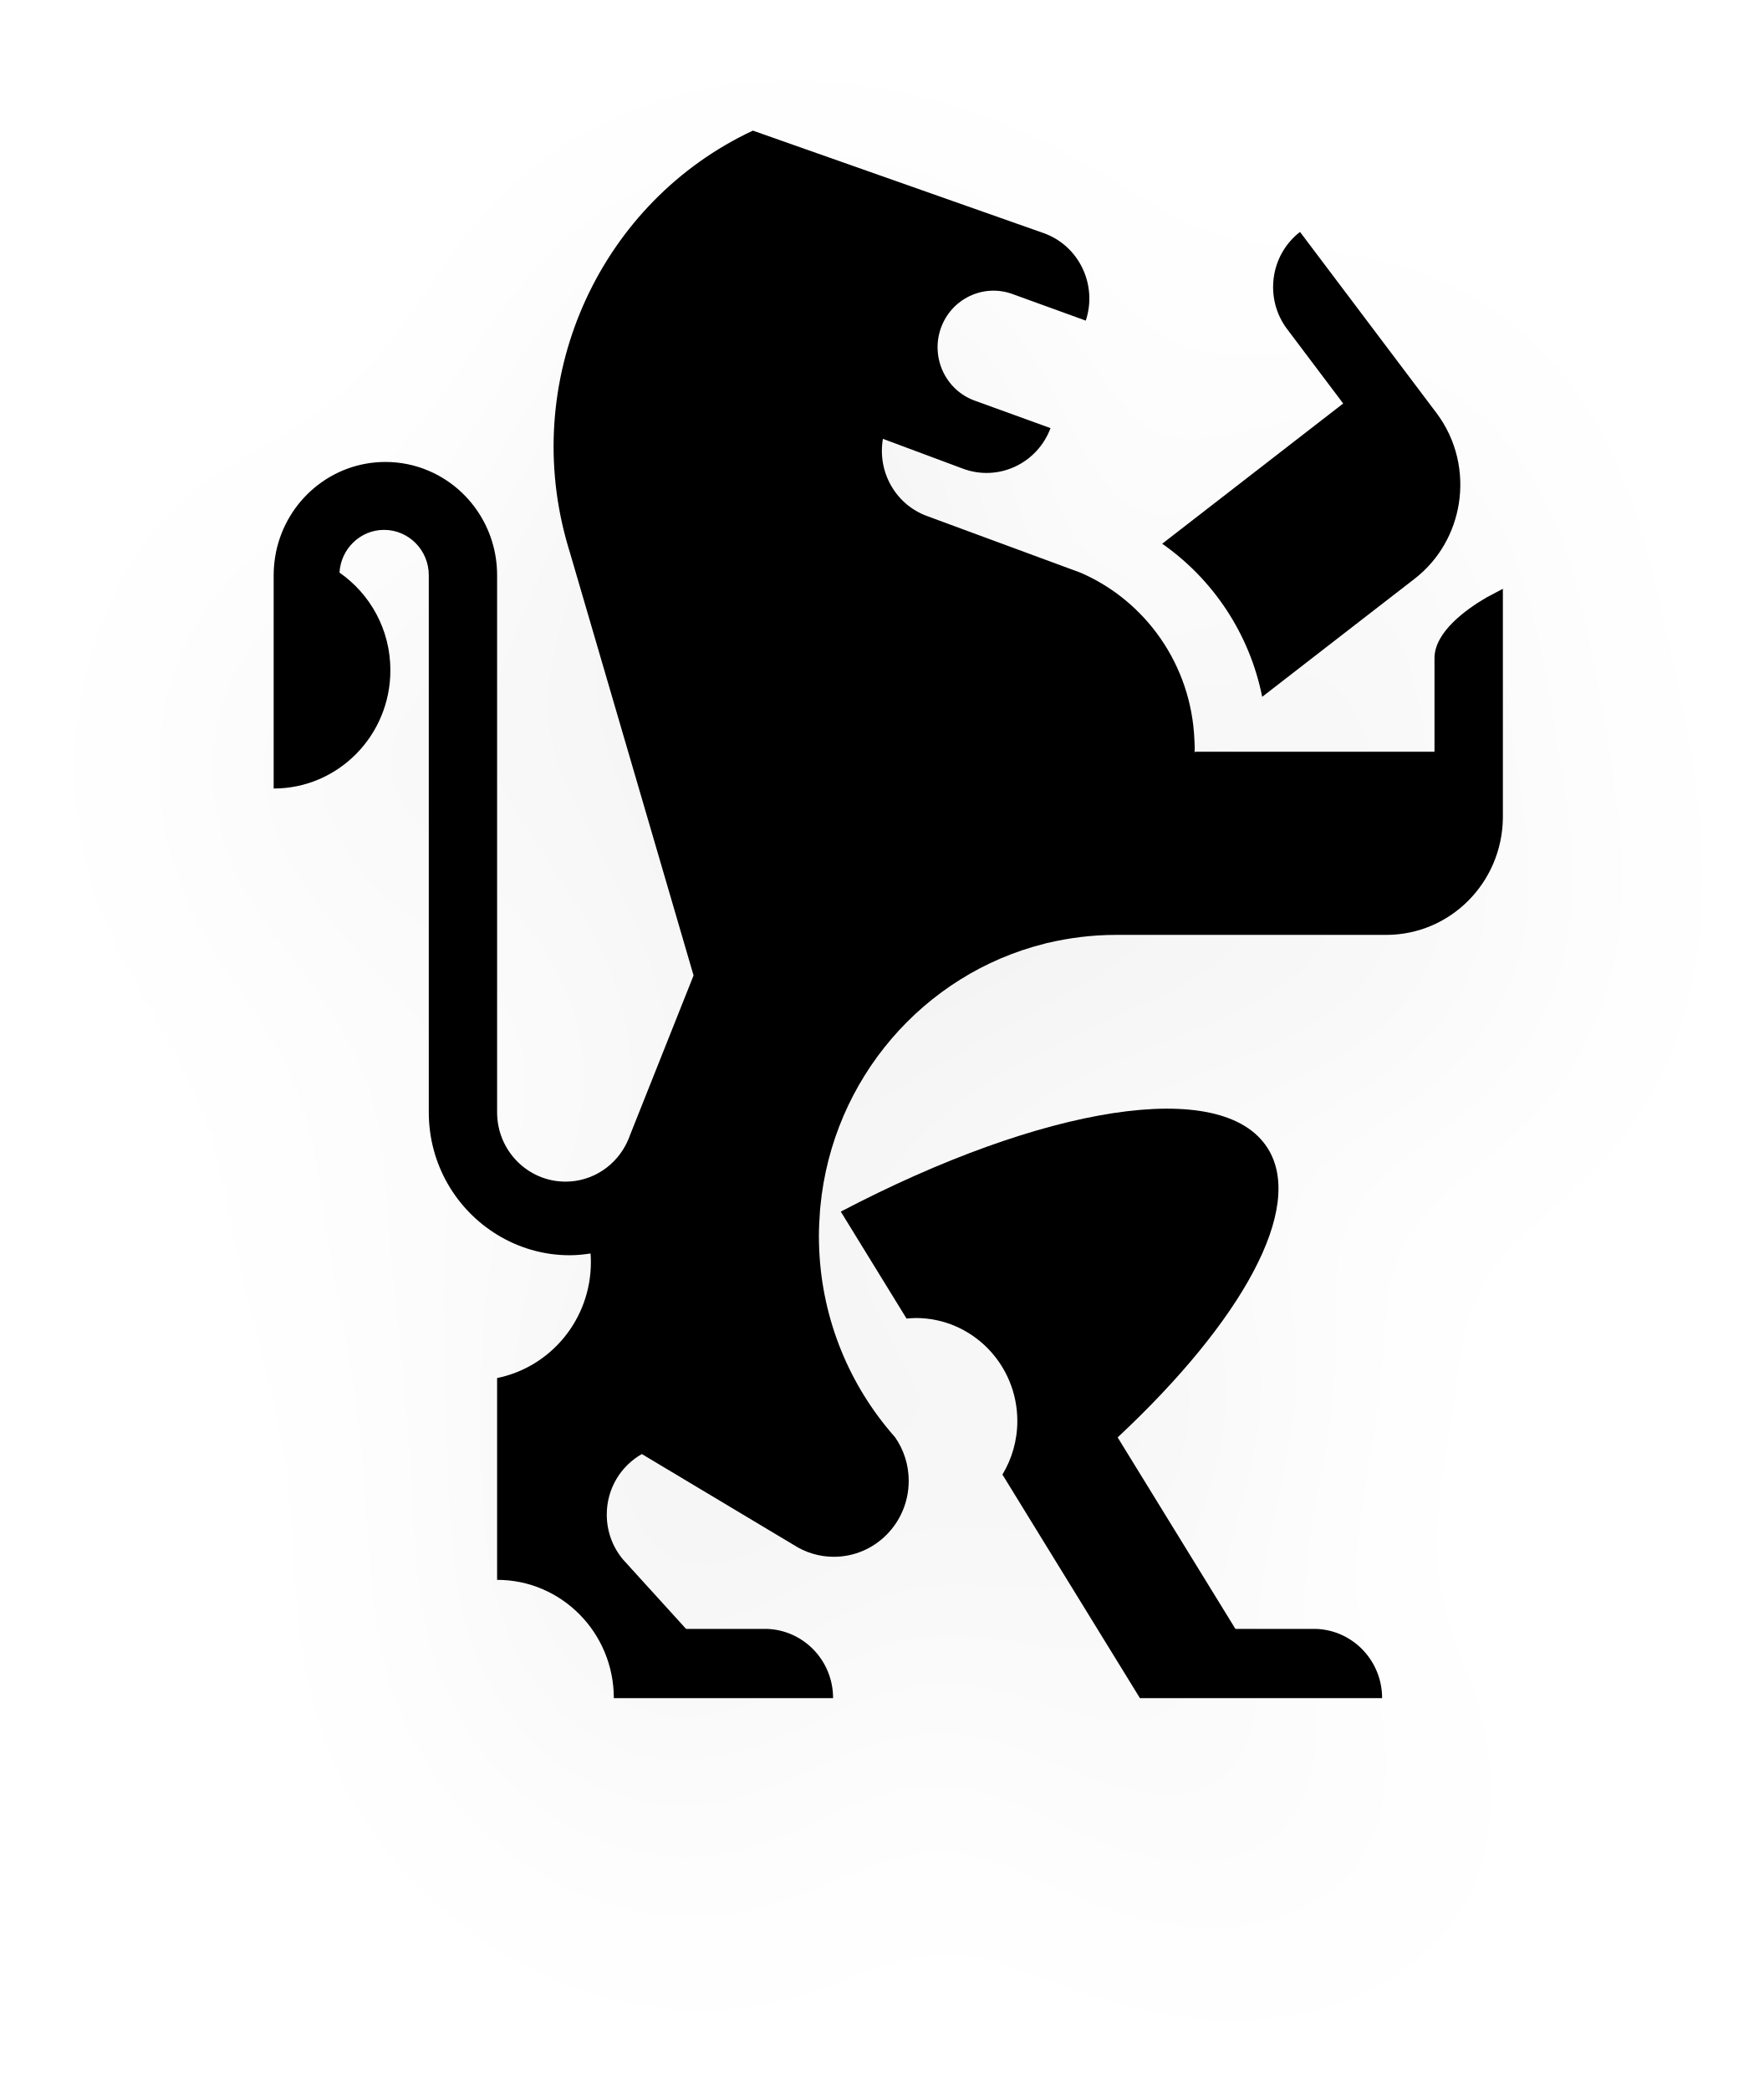
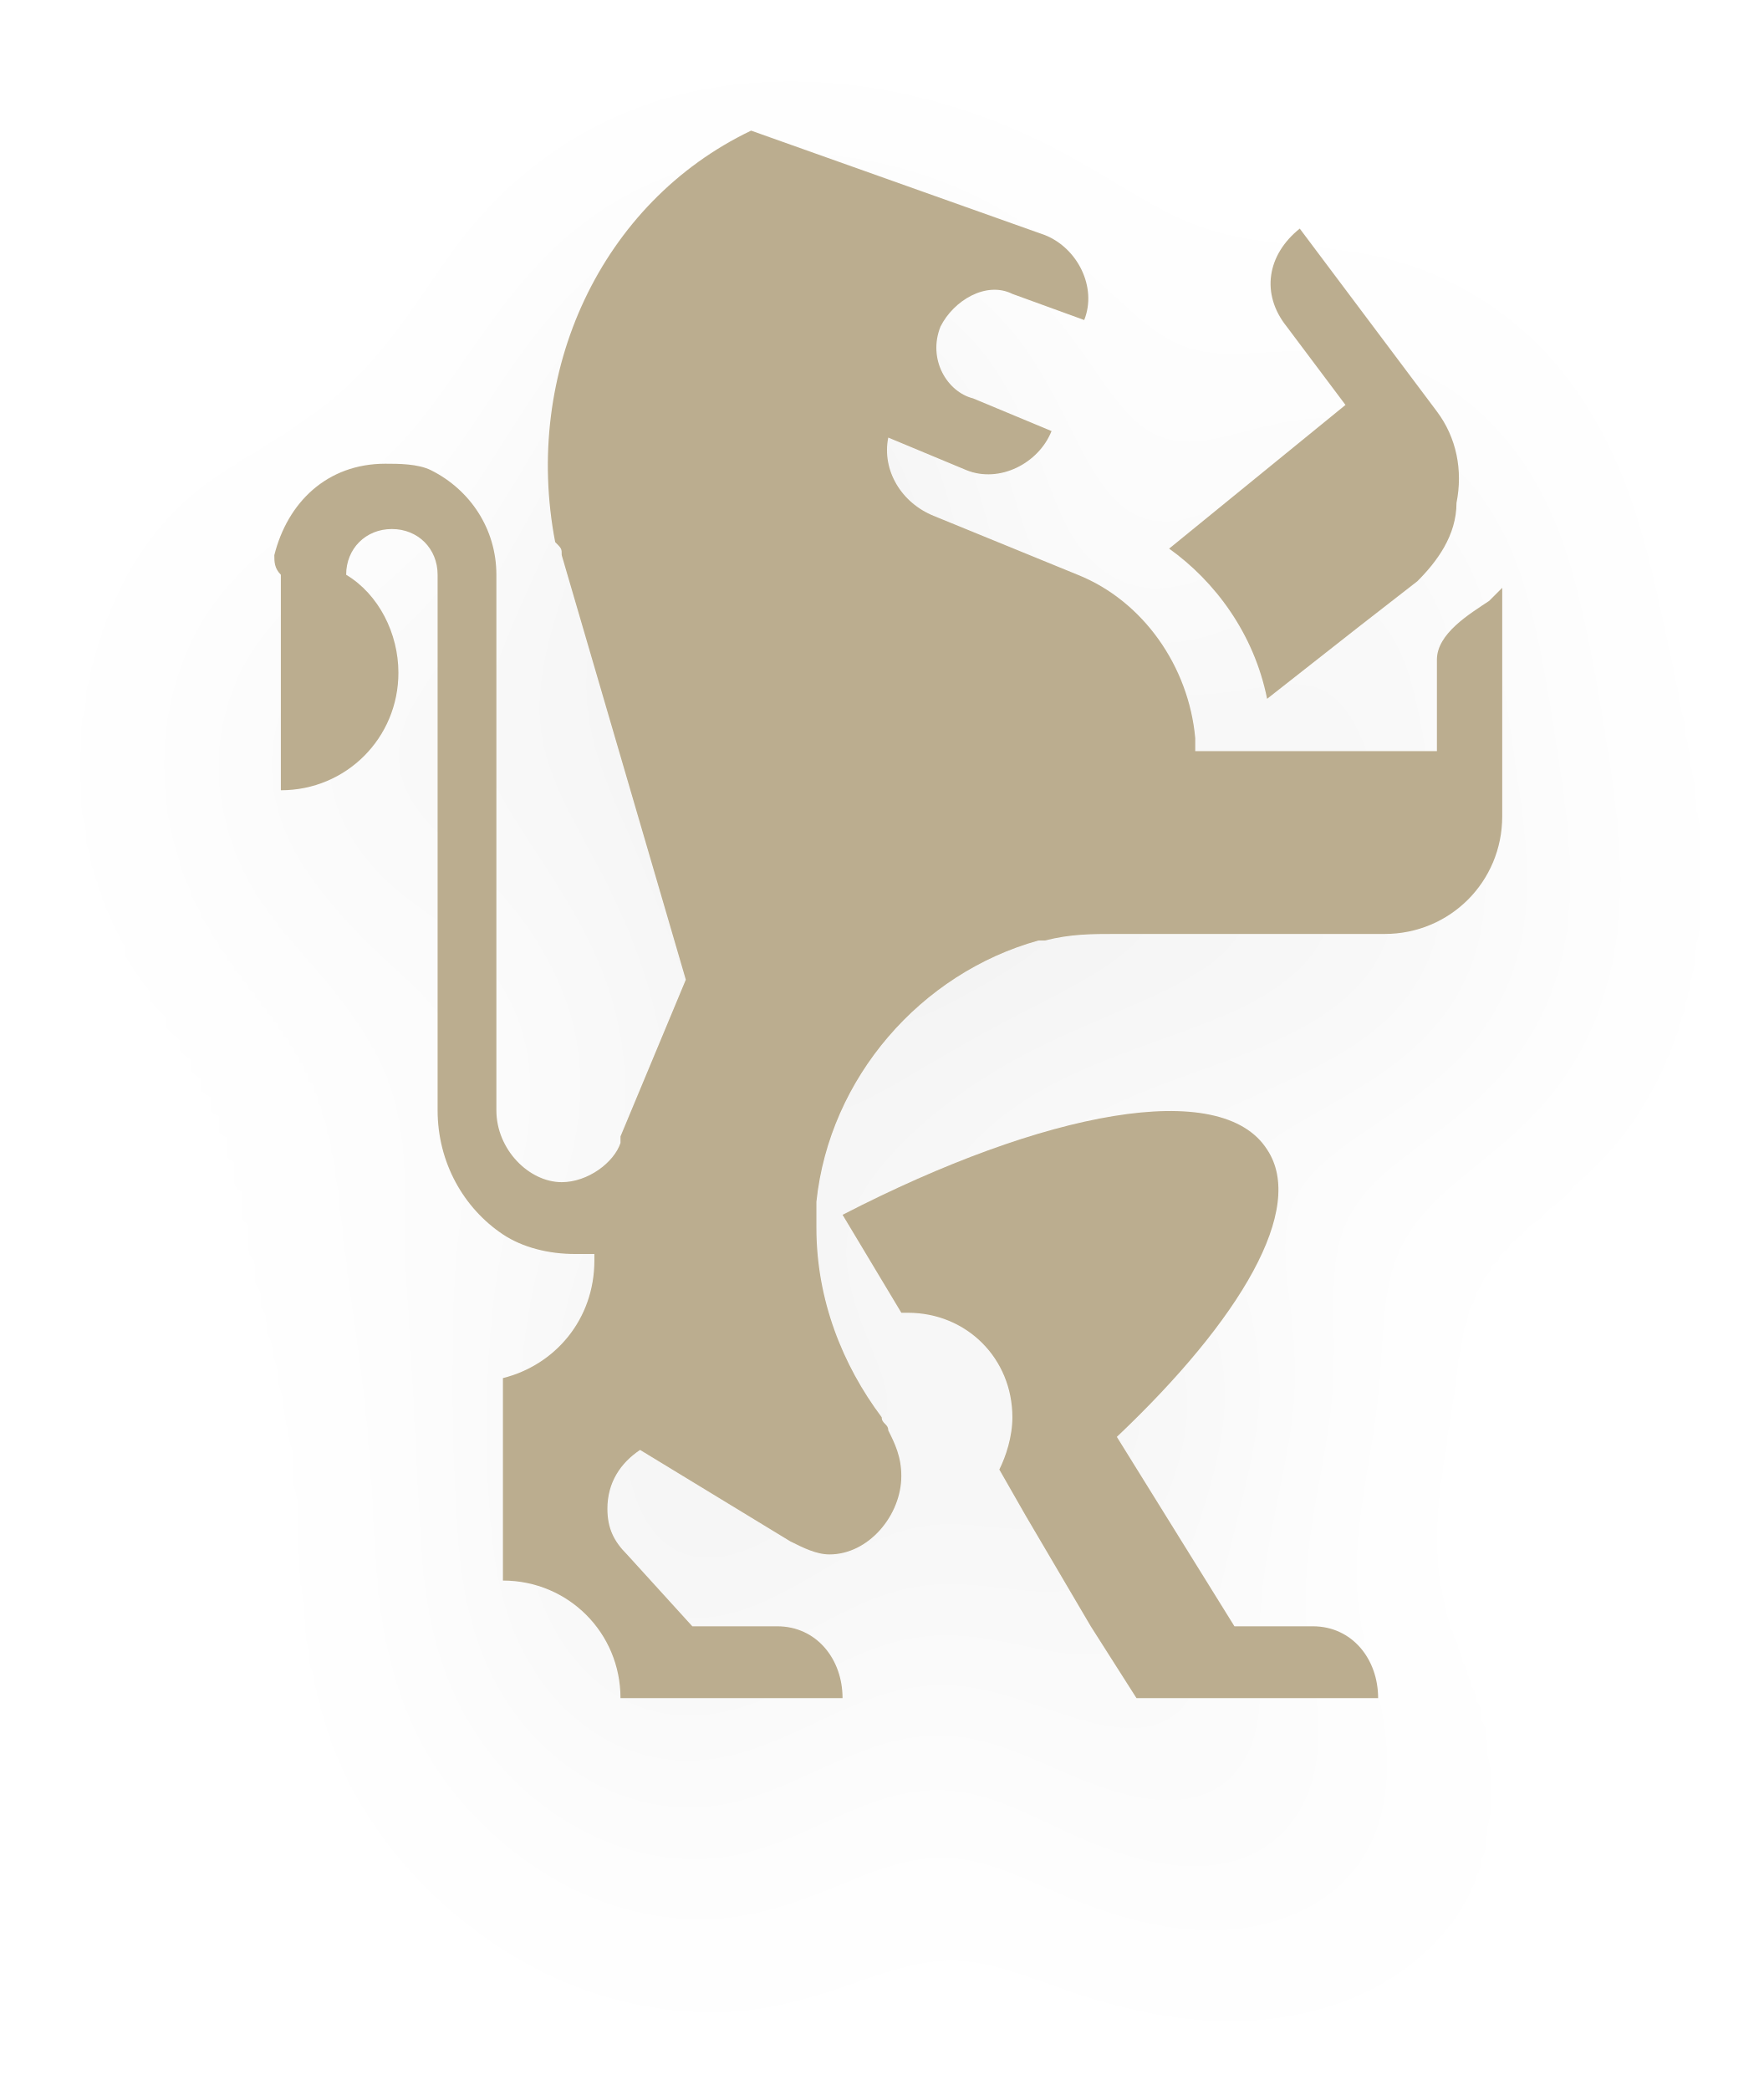
- <svg xmlns="http://www.w3.org/2000/svg" width="27px" height="32px" viewBox="0 0 27 32" version="1.1">
-   <defs>
-     <filter x="-50%" y="-50%" width="200%" height="200%" filterUnits="objectBoundingBox" id="filter-1">
-       <feOffset dx="0" dy="2" in="SourceAlpha" result="shadowOffsetOuter1" />
-       <feGaussianBlur stdDeviation="2" in="shadowOffsetOuter1" result="shadowBlurOuter1" />
-       <feColorMatrix values="0 0 0 0 0   0 0 0 0 0   0 0 0 0 0  0 0 0 0.05 0" type="matrix" in="shadowBlurOuter1" result="shadowMatrixOuter1" />
-       <feMerge>
-         <feMergeNode in="shadowMatrixOuter1" />
-         <feMergeNode in="SourceGraphic" />
-       </feMerge>
-     </filter>
-   </defs>
-   <g id="OPt-2" stroke="none" stroke-width="1" fill="none" fill-rule="evenodd">
-     <g id="prog2_pro3_Mobile-Portrait_opt2-Copy-2" transform="translate(-10, -15)" fill="#000000">
+ <svg xmlns="http://www.w3.org/2000/svg" version="1.1" id="Layer_1" x="0px" y="0px" viewBox="0 0 27 32" style="enable-background:new 0 0 27 32;" xml:space="preserve">
+   <style type="text/css">
+ 	.st0{filter:url(#filter-1);}
+ 	.st1{fill-rule:evenodd;clip-rule:evenodd;fill:#BBAD8F;}
+ </style>
+   <filter filterUnits="objectBoundingBox" height="200%" id="filter-1" width="200%" x="-50%" y="-50%">
+     <feOffset dx="0" dy="2" in="SourceAlpha" result="shadowOffsetOuter1" />
+     <feGaussianBlur in="shadowOffsetOuter1" result="shadowBlurOuter1" stdDeviation="2" />
+     <feColorMatrix in="shadowBlurOuter1" result="shadowMatrixOuter1" type="matrix" values="0 0 0 0 0   0 0 0 0 0   0 0 0 0 0  0 0 0 0.05 0">
+ 		</feColorMatrix>
+     <feMerge>
+       <feMergeNode in="shadowMatrixOuter1" />
+       <feMergeNode in="SourceGraphic" />
+     </feMerge>
+   </filter>
+   <g id="OPt-2">
+     <g id="prog2_pro3_Mobile-Portrait_opt2-Copy-2" transform="translate(-10, -15)">
      <g id="nav">
-         <g id="Group-6" filter="url(#filter-1)">
-           <g id="ic_home" transform="translate(14, 17)">
-             <g id="Group" transform="translate(9.6, 12) scale(-1, 1) translate(-9.6, -12) ">
-               <path d="M1.542,6.862 L2.436,7.554 L3.875,8.669 C4.069,7.7 4.63,6.867 5.406,6.325 L2.635,4.178 L3.493,3.039 C3.844,2.573 3.756,1.907 3.296,1.551 L1.207,4.323 C0.898,4.733 0.79,5.235 0.864,5.708 C0.934,6.15 1.163,6.568 1.542,6.862 L1.542,6.862 Z" id="Shape" />
-               <path d="M10.327,16.551 C7.236,14.931 4.483,14.473 3.788,15.585 C3.218,16.499 4.188,18.233 6.088,20.008 L4.285,22.94 L3.057,22.94 C2.492,22.956 2.039,23.424 2.039,24 L3.633,24 L5.747,24 L6.399,22.94 L7.444,21.241 L7.852,20.577 C7.708,20.338 7.624,20.057 7.624,19.757 C7.624,18.886 8.321,18.18 9.18,18.18 C9.227,18.18 9.274,18.185 9.32,18.189 L10.327,16.551 L10.327,16.551 Z" id="Shape" />
-               <path d="M18.974,6.453 C18.812,5.665 18.124,5.073 17.299,5.073 C17.064,5.073 16.839,5.121 16.635,5.209 C16.021,5.471 15.589,6.088 15.589,6.807 L15.589,15.031 C15.589,15.617 15.12,16.092 14.542,16.092 C14.121,16.092 13.759,15.84 13.593,15.476 C13.578,15.444 13.565,15.411 13.553,15.377 L12.581,12.935 L14.468,6.481 C14.469,6.477 14.471,6.472 14.472,6.468 C14.495,6.396 14.515,6.323 14.535,6.251 C15.222,3.722 13.986,1.082 11.673,0 L7.23,1.566 C6.684,1.755 6.393,2.356 6.576,2.909 L7.701,2.501 C8.146,2.34 8.636,2.575 8.795,3.025 C8.954,3.476 8.722,3.973 8.277,4.134 L7.116,4.555 C7.319,5.099 7.916,5.377 8.456,5.176 L9.682,4.719 C9.769,5.22 9.492,5.725 9.004,5.902 L6.655,6.769 C5.664,7.198 4.961,8.176 4.913,9.325 C4.911,9.367 4.908,9.409 4.908,9.452 C4.908,9.478 4.911,9.504 4.911,9.53 C4.907,9.518 4.904,9.51 4.904,9.51 L1.237,9.51 L1.237,8.076 C1.237,7.676 0.749,7.327 0.439,7.147 L0.19,7.015 L0.19,10.528 C0.204,11.517 0.997,12.314 1.976,12.314 L6.111,12.314 C6.478,12.314 6.834,12.359 7.175,12.441 C7.158,12.437 7.142,12.431 7.125,12.426 C7.143,12.432 7.161,12.437 7.179,12.441 C7.19,12.444 7.2,12.447 7.211,12.45 C9.054,12.912 10.454,14.514 10.64,16.477 C10.644,16.511 10.646,16.545 10.648,16.58 C10.656,16.694 10.662,16.808 10.662,16.924 C10.662,18.028 10.278,19.042 9.639,19.836 C9.593,19.894 9.544,19.951 9.495,20.007 C9.364,20.196 9.287,20.425 9.287,20.673 C9.287,21.315 9.8,21.836 10.434,21.836 C10.661,21.836 10.873,21.768 11.052,21.652 L13.373,20.263 C13.694,20.445 13.91,20.791 13.91,21.19 C13.91,21.453 13.816,21.694 13.659,21.88 L12.696,22.94 L11.52,22.94 L11.52,22.94 L11.463,22.94 C10.898,22.956 10.445,23.424 10.445,24 L12.538,24 L12.538,24 L13.802,24 C13.802,23 14.602,22.189 15.589,22.189 L15.589,19.099 C14.77,18.934 14.153,18.202 14.153,17.323 C14.153,17.279 14.155,17.236 14.158,17.192 C14.263,17.208 14.369,17.219 14.478,17.219 C14.885,17.219 15.264,17.103 15.589,16.904 C16.215,16.521 16.635,15.827 16.635,15.031 L16.635,6.807 C16.635,6.424 16.942,6.113 17.32,6.113 C17.684,6.113 17.981,6.403 18.002,6.767 C17.532,7.094 17.223,7.641 17.223,8.262 C17.223,9.263 18.023,10.073 19.01,10.073 L19.01,6.807 C19.01,6.686 18.997,6.567 18.974,6.453 L18.974,6.453 Z" id="Shape" />
+         <g id="Group-6" class="st0">
+           <g id="ic_home_1_" transform="translate(14, 17)">
+             <g id="Group_1_" transform="translate(9.6, 12) scale(-1, 1) translate(-9.6, -12) ">
+               <path id="Shape_1_" class="st1" d="M1.5,6.9l0.9,0.7l1.4,1.1c0.2-1,0.8-1.8,1.5-2.3L2.6,4.2L3.5,3c0.4-0.5,0.3-1.1-0.2-1.5        L1.2,4.3C0.9,4.7,0.8,5.2,0.9,5.7C0.9,6.2,1.2,6.6,1.5,6.9L1.5,6.9z" />
+               <path class="st1" d="M10.3,16.6c-3.1-1.6-5.8-2.1-6.5-1c-0.6,0.9,0.4,2.6,2.3,4.4l-1.8,2.9H3.1c-0.6,0-1,0.5-1,1.1h1.6h2.1        l0.7-1.1l1-1.7l0.4-0.7c-0.1-0.2-0.2-0.5-0.2-0.8c0-0.9,0.7-1.6,1.6-1.6c0,0,0.1,0,0.1,0L10.3,16.6L10.3,16.6z" />
+               <path class="st1" d="M19,6.5c-0.2-0.8-0.8-1.4-1.7-1.4c-0.2,0-0.5,0-0.7,0.1c-0.6,0.3-1,0.9-1,1.6V15c0,0.6-0.5,1.1-1,1.1        c-0.4,0-0.8-0.3-0.9-0.6c0,0,0-0.1,0-0.1l-1-2.4l1.9-6.5c0,0,0,0,0,0c0-0.1,0-0.1,0.1-0.2C15.2,3.7,14,1.1,11.7,0L7.2,1.6        C6.7,1.8,6.4,2.4,6.6,2.9l1.1-0.4C8.1,2.3,8.6,2.6,8.8,3C9,3.5,8.7,4,8.3,4.1L7.1,4.6c0.2,0.5,0.8,0.8,1.3,0.6l1.2-0.5        c0.1,0.5-0.2,1-0.7,1.2L6.7,6.8C5.7,7.2,5,8.2,4.9,9.3c0,0,0,0.1,0,0.1c0,0,0,0.1,0,0.1c0,0,0,0,0,0H1.2V8.1        c0-0.4-0.5-0.7-0.8-0.9L0.2,7v3.5c0,1,0.8,1.8,1.8,1.8h4.1c0.4,0,0.7,0,1.1,0.1c0,0,0,0,0,0c0,0,0,0,0.1,0c0,0,0,0,0,0        c1.8,0.5,3.2,2.1,3.4,4c0,0,0,0.1,0,0.1c0,0.1,0,0.2,0,0.3c0,1.1-0.4,2.1-1,2.9c0,0.1-0.1,0.1-0.1,0.2        c-0.1,0.2-0.2,0.4-0.2,0.7c0,0.6,0.5,1.2,1.1,1.2c0.2,0,0.4-0.1,0.6-0.2l2.3-1.4c0.3,0.2,0.5,0.5,0.5,0.9        c0,0.3-0.1,0.5-0.3,0.7l-1,1.1h-1.2h0h-0.1c-0.6,0-1,0.5-1,1.1h2.1h0h1.3c0-1,0.8-1.8,1.8-1.8v-3.1c-0.8-0.2-1.4-0.9-1.4-1.8        c0,0,0-0.1,0-0.1c0.1,0,0.2,0,0.3,0c0.4,0,0.8-0.1,1.1-0.3c0.6-0.4,1-1.1,1-1.9V6.8c0-0.4,0.3-0.7,0.7-0.7        c0.4,0,0.7,0.3,0.7,0.7c-0.5,0.3-0.8,0.9-0.8,1.5c0,1,0.8,1.8,1.8,1.8V6.8C19,6.7,19,6.6,19,6.5L19,6.5z" />
            </g>
          </g>
        </g>
      </g>
    </g>
  </g>
</svg>
